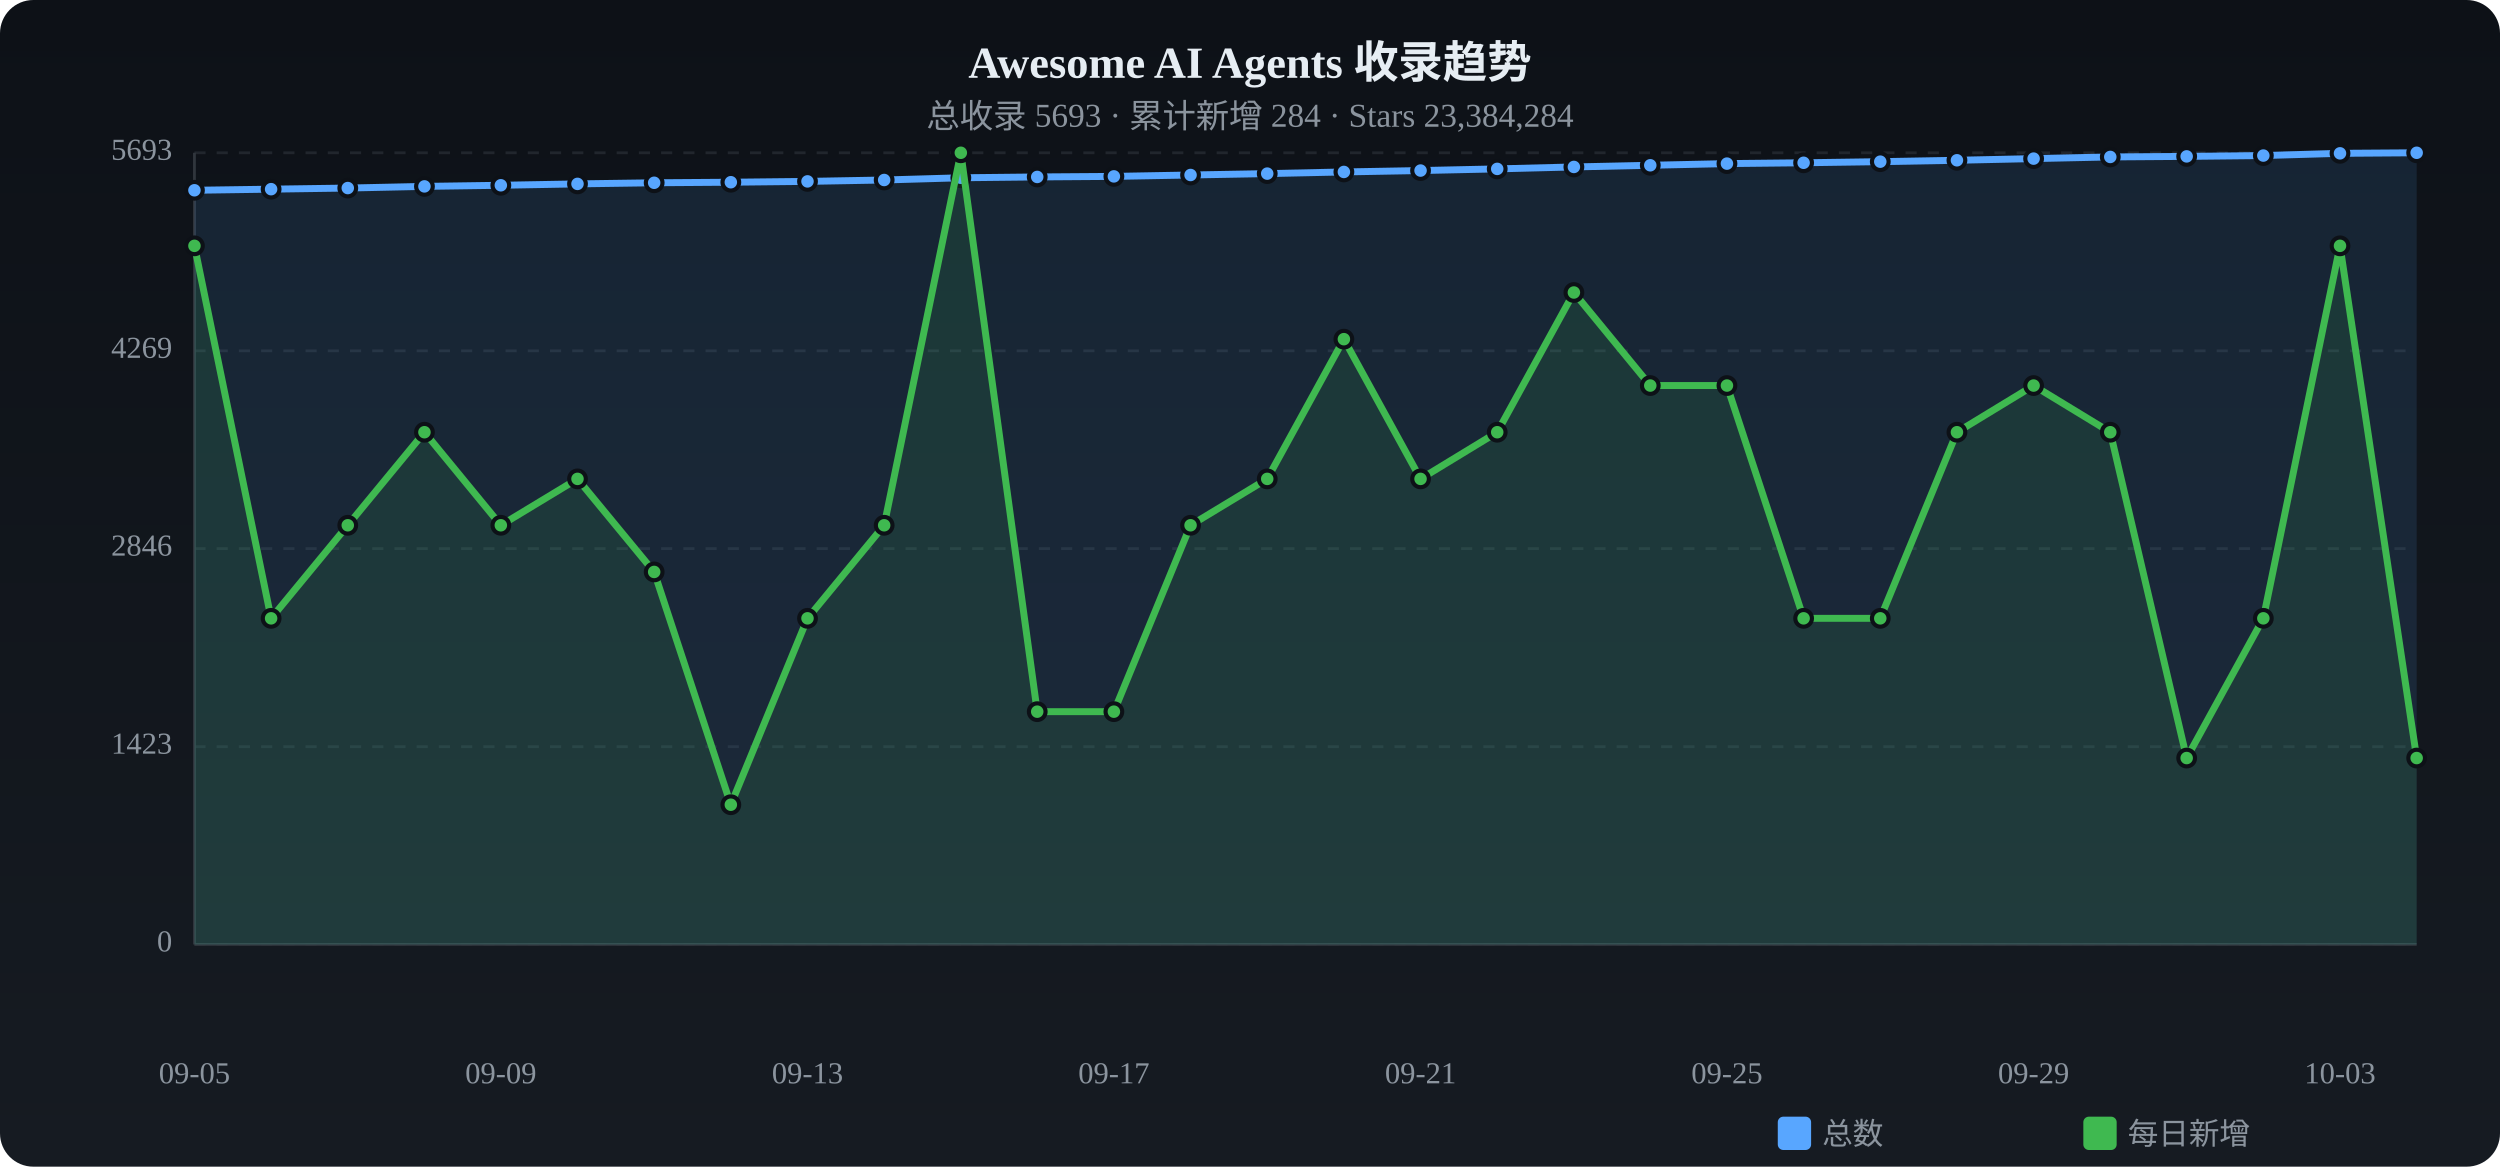
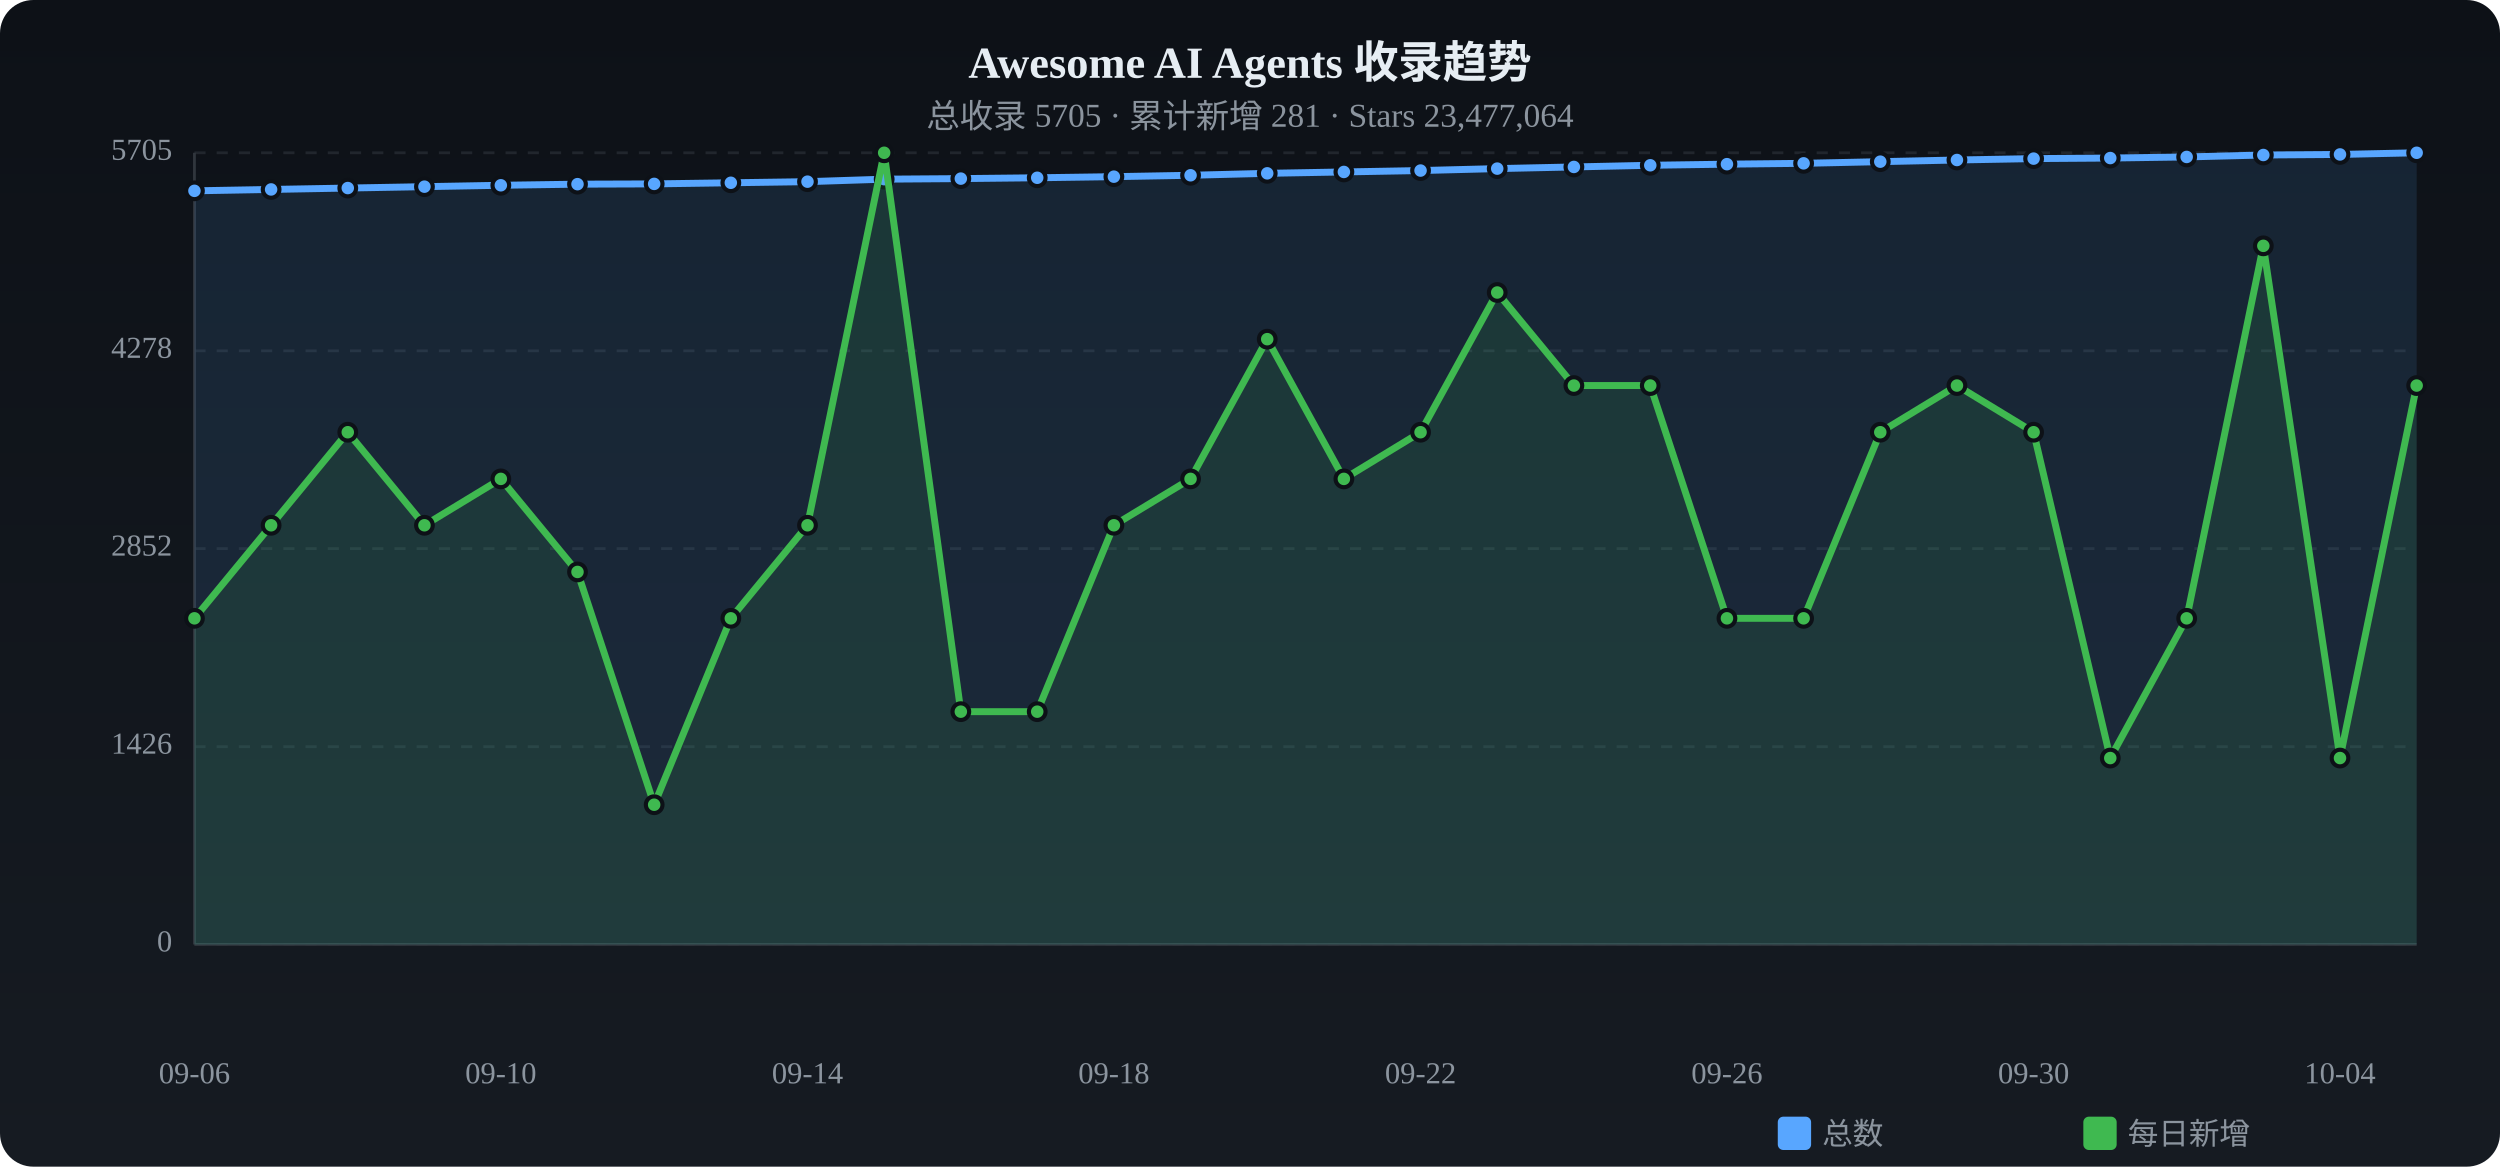
<svg xmlns="http://www.w3.org/2000/svg" viewBox="0 0 900 420" width="900" height="420">
  <defs>
    <linearGradient id="tbg" x1="0%" y1="0%" x2="0%" y2="100%">
      <stop offset="0%" stop-color="#0d1117" />
      <stop offset="100%" stop-color="#161b22" />
    </linearGradient>
  </defs>
  <rect width="900" height="420" rx="12" fill="url(#tbg)" />
  <text x="450.0" y="28" text-anchor="middle" fill="#e6edf3" font-size="16" font-weight="bold">Awesome AI Agents 收录趋势</text>
-   <text x="450.0" y="46" text-anchor="middle" fill="#8b949e" font-size="12">总收录 5693 · 累计新增 284 · Stars 23,384,284</text>
+   <text x="450.0" y="46" text-anchor="middle" fill="#8b949e" font-size="12">总收录 5705 · 累计新增 281 · Stars 23,477,064</text>
  <text x="62" y="340.0" text-anchor="end" fill="#8b949e" font-size="11" dominant-baseline="middle">0</text>
  <line x1="70" y1="340.0" x2="870" y2="340.0" stroke="#21262d" stroke-dasharray="4 4" />
-   <text x="62" y="268.8" text-anchor="end" fill="#8b949e" font-size="11" dominant-baseline="middle">1423</text>
+   <text x="62" y="268.8" text-anchor="end" fill="#8b949e" font-size="11" dominant-baseline="middle">1426</text>
  <line x1="70" y1="268.8" x2="870" y2="268.8" stroke="#21262d" stroke-dasharray="4 4" />
-   <text x="62" y="197.5" text-anchor="end" fill="#8b949e" font-size="11" dominant-baseline="middle">2846</text>
+   <text x="62" y="197.5" text-anchor="end" fill="#8b949e" font-size="11" dominant-baseline="middle">2852</text>
  <line x1="70" y1="197.5" x2="870" y2="197.5" stroke="#21262d" stroke-dasharray="4 4" />
-   <text x="62" y="126.3" text-anchor="end" fill="#8b949e" font-size="11" dominant-baseline="middle">4269</text>
+   <text x="62" y="126.3" text-anchor="end" fill="#8b949e" font-size="11" dominant-baseline="middle">4278</text>
  <line x1="70" y1="126.3" x2="870" y2="126.3" stroke="#21262d" stroke-dasharray="4 4" />
-   <text x="62" y="55.0" text-anchor="end" fill="#8b949e" font-size="11" dominant-baseline="middle">5693</text>
+   <text x="62" y="55.0" text-anchor="end" fill="#8b949e" font-size="11" dominant-baseline="middle">5705</text>
  <line x1="70" y1="55.0" x2="870" y2="55.0" stroke="#21262d" stroke-dasharray="4 4" />
  <line x1="70" y1="55" x2="70" y2="340" stroke="#30363d" />
  <line x1="70" y1="340" x2="870" y2="340" stroke="#30363d" />
-   <path d="M70.0,68.5 L97.6,68.1 L125.2,67.7 L152.8,67.1 L180.3,66.7 L207.9,66.2 L235.5,65.8 L263.1,65.6 L290.7,65.3 L318.3,64.8 L345.9,64.0 L373.4,63.7 L401.0,63.5 L428.6,63.0 L456.2,62.5 L483.8,61.9 L511.4,61.4 L539.0,60.8 L566.6,60.1 L594.1,59.5 L621.7,58.9 L649.3,58.6 L676.9,58.2 L704.5,57.7 L732.1,57.1 L759.7,56.5 L787.2,56.3 L814.8,56.0 L842.4,55.2 L870.0,55.0 L870.0,340 L70.0,340 Z" fill="#58a6ff" opacity="0.12" />
-   <polyline points="70.0,68.5 97.6,68.1 125.2,67.7 152.8,67.1 180.3,66.7 207.9,66.2 235.5,65.8 263.1,65.6 290.7,65.3 318.3,64.8 345.9,64.0 373.4,63.7 401.0,63.5 428.6,63.0 456.2,62.5 483.8,61.9 511.4,61.4 539.0,60.8 566.6,60.1 594.1,59.5 621.7,58.9 649.3,58.6 676.9,58.2 704.5,57.7 732.1,57.1 759.7,56.5 787.2,56.3 814.8,56.0 842.4,55.2 870.0,55.0" fill="none" stroke="#58a6ff" stroke-width="2.5" stroke-linecap="round" stroke-linejoin="round" />
-   <circle cx="70.0" cy="68.5" r="3" fill="#58a6ff" stroke="#0d1117" stroke-width="1.5" />
-   <circle cx="97.6" cy="68.1" r="3" fill="#58a6ff" stroke="#0d1117" stroke-width="1.5" />
+   <path d="M70.0,68.7 L97.6,68.2 L125.2,67.7 L152.8,67.2 L180.3,66.7 L207.9,66.3 L235.5,66.2 L263.1,65.8 L290.7,65.4 L318.3,64.5 L345.9,64.3 L373.4,64.0 L401.0,63.6 L428.6,63.1 L456.2,62.4 L483.8,61.9 L511.4,61.4 L539.0,60.7 L566.6,60.1 L594.1,59.5 L621.7,59.1 L649.3,58.8 L676.9,58.2 L704.5,57.6 L732.1,57.1 L759.7,56.9 L787.2,56.5 L814.8,55.8 L842.4,55.6 L870.0,55.0 L870.0,340 L70.0,340 Z" fill="#58a6ff" opacity="0.12" />
+   <polyline points="70.0,68.7 97.6,68.2 125.2,67.7 152.8,67.2 180.3,66.7 207.9,66.3 235.5,66.2 263.1,65.8 290.7,65.4 318.3,64.5 345.9,64.3 373.4,64.0 401.0,63.6 428.6,63.1 456.2,62.4 483.8,61.9 511.4,61.4 539.0,60.7 566.6,60.1 594.1,59.5 621.7,59.1 649.3,58.8 676.9,58.2 704.5,57.6 732.1,57.1 759.7,56.9 787.2,56.5 814.8,55.8 842.4,55.6 870.0,55.0" fill="none" stroke="#58a6ff" stroke-width="2.5" stroke-linecap="round" stroke-linejoin="round" />
+   <circle cx="70.0" cy="68.7" r="3" fill="#58a6ff" stroke="#0d1117" stroke-width="1.5" />
+   <circle cx="97.6" cy="68.2" r="3" fill="#58a6ff" stroke="#0d1117" stroke-width="1.5" />
  <circle cx="125.2" cy="67.7" r="3" fill="#58a6ff" stroke="#0d1117" stroke-width="1.5" />
-   <circle cx="152.8" cy="67.1" r="3" fill="#58a6ff" stroke="#0d1117" stroke-width="1.5" />
+   <circle cx="152.8" cy="67.2" r="3" fill="#58a6ff" stroke="#0d1117" stroke-width="1.5" />
  <circle cx="180.3" cy="66.7" r="3" fill="#58a6ff" stroke="#0d1117" stroke-width="1.5" />
-   <circle cx="207.9" cy="66.2" r="3" fill="#58a6ff" stroke="#0d1117" stroke-width="1.5" />
-   <circle cx="235.5" cy="65.8" r="3" fill="#58a6ff" stroke="#0d1117" stroke-width="1.5" />
-   <circle cx="263.1" cy="65.6" r="3" fill="#58a6ff" stroke="#0d1117" stroke-width="1.5" />
-   <circle cx="290.7" cy="65.3" r="3" fill="#58a6ff" stroke="#0d1117" stroke-width="1.5" />
-   <circle cx="318.3" cy="64.8" r="3" fill="#58a6ff" stroke="#0d1117" stroke-width="1.5" />
-   <circle cx="345.9" cy="64.0" r="3" fill="#58a6ff" stroke="#0d1117" stroke-width="1.5" />
-   <circle cx="373.4" cy="63.7" r="3" fill="#58a6ff" stroke="#0d1117" stroke-width="1.5" />
-   <circle cx="401.0" cy="63.5" r="3" fill="#58a6ff" stroke="#0d1117" stroke-width="1.5" />
-   <circle cx="428.6" cy="63.0" r="3" fill="#58a6ff" stroke="#0d1117" stroke-width="1.5" />
-   <circle cx="456.2" cy="62.5" r="3" fill="#58a6ff" stroke="#0d1117" stroke-width="1.5" />
+   <circle cx="207.9" cy="66.3" r="3" fill="#58a6ff" stroke="#0d1117" stroke-width="1.5" />
+   <circle cx="235.5" cy="66.2" r="3" fill="#58a6ff" stroke="#0d1117" stroke-width="1.5" />
+   <circle cx="263.1" cy="65.8" r="3" fill="#58a6ff" stroke="#0d1117" stroke-width="1.5" />
+   <circle cx="290.7" cy="65.4" r="3" fill="#58a6ff" stroke="#0d1117" stroke-width="1.5" />
+   <circle cx="318.3" cy="64.5" r="3" fill="#58a6ff" stroke="#0d1117" stroke-width="1.5" />
+   <circle cx="345.9" cy="64.3" r="3" fill="#58a6ff" stroke="#0d1117" stroke-width="1.5" />
+   <circle cx="373.4" cy="64.0" r="3" fill="#58a6ff" stroke="#0d1117" stroke-width="1.5" />
+   <circle cx="401.0" cy="63.6" r="3" fill="#58a6ff" stroke="#0d1117" stroke-width="1.5" />
+   <circle cx="428.6" cy="63.1" r="3" fill="#58a6ff" stroke="#0d1117" stroke-width="1.5" />
+   <circle cx="456.2" cy="62.4" r="3" fill="#58a6ff" stroke="#0d1117" stroke-width="1.5" />
  <circle cx="483.8" cy="61.9" r="3" fill="#58a6ff" stroke="#0d1117" stroke-width="1.5" />
  <circle cx="511.4" cy="61.4" r="3" fill="#58a6ff" stroke="#0d1117" stroke-width="1.5" />
-   <circle cx="539.0" cy="60.8" r="3" fill="#58a6ff" stroke="#0d1117" stroke-width="1.5" />
+   <circle cx="539.0" cy="60.7" r="3" fill="#58a6ff" stroke="#0d1117" stroke-width="1.5" />
  <circle cx="566.6" cy="60.1" r="3" fill="#58a6ff" stroke="#0d1117" stroke-width="1.5" />
  <circle cx="594.1" cy="59.5" r="3" fill="#58a6ff" stroke="#0d1117" stroke-width="1.5" />
-   <circle cx="621.7" cy="58.9" r="3" fill="#58a6ff" stroke="#0d1117" stroke-width="1.5" />
-   <circle cx="649.3" cy="58.6" r="3" fill="#58a6ff" stroke="#0d1117" stroke-width="1.5" />
+   <circle cx="621.7" cy="59.1" r="3" fill="#58a6ff" stroke="#0d1117" stroke-width="1.5" />
+   <circle cx="649.3" cy="58.8" r="3" fill="#58a6ff" stroke="#0d1117" stroke-width="1.5" />
  <circle cx="676.9" cy="58.2" r="3" fill="#58a6ff" stroke="#0d1117" stroke-width="1.5" />
-   <circle cx="704.5" cy="57.7" r="3" fill="#58a6ff" stroke="#0d1117" stroke-width="1.5" />
+   <circle cx="704.5" cy="57.6" r="3" fill="#58a6ff" stroke="#0d1117" stroke-width="1.5" />
  <circle cx="732.1" cy="57.1" r="3" fill="#58a6ff" stroke="#0d1117" stroke-width="1.5" />
-   <circle cx="759.7" cy="56.5" r="3" fill="#58a6ff" stroke="#0d1117" stroke-width="1.5" />
-   <circle cx="787.2" cy="56.3" r="3" fill="#58a6ff" stroke="#0d1117" stroke-width="1.5" />
-   <circle cx="814.8" cy="56.0" r="3" fill="#58a6ff" stroke="#0d1117" stroke-width="1.5" />
-   <circle cx="842.4" cy="55.2" r="3" fill="#58a6ff" stroke="#0d1117" stroke-width="1.5" />
+   <circle cx="759.7" cy="56.9" r="3" fill="#58a6ff" stroke="#0d1117" stroke-width="1.5" />
+   <circle cx="787.2" cy="56.5" r="3" fill="#58a6ff" stroke="#0d1117" stroke-width="1.5" />
+   <circle cx="814.8" cy="55.8" r="3" fill="#58a6ff" stroke="#0d1117" stroke-width="1.5" />
+   <circle cx="842.4" cy="55.6" r="3" fill="#58a6ff" stroke="#0d1117" stroke-width="1.5" />
  <circle cx="870.0" cy="55.0" r="3" fill="#58a6ff" stroke="#0d1117" stroke-width="1.5" />
-   <path d="M70.0,88.5 L97.6,222.6 L125.2,189.1 L152.8,155.6 L180.3,189.1 L207.9,172.4 L235.5,205.9 L263.1,289.7 L290.7,222.6 L318.3,189.1 L345.9,55.0 L373.4,256.2 L401.0,256.2 L428.6,189.1 L456.2,172.4 L483.8,122.1 L511.4,172.4 L539.0,155.6 L566.6,105.3 L594.1,138.8 L621.7,138.8 L649.3,222.6 L676.9,222.6 L704.5,155.6 L732.1,138.8 L759.7,155.6 L787.2,272.9 L814.8,222.6 L842.4,88.5 L870.0,272.9 L870.0,340 L70.0,340 Z" fill="#3fb950" opacity="0.12" />
-   <polyline points="70.0,88.5 97.6,222.6 125.2,189.1 152.8,155.6 180.3,189.1 207.9,172.4 235.5,205.9 263.1,289.7 290.7,222.6 318.3,189.1 345.9,55.0 373.4,256.2 401.0,256.2 428.6,189.1 456.2,172.4 483.8,122.1 511.4,172.4 539.0,155.6 566.6,105.3 594.1,138.8 621.7,138.8 649.3,222.6 676.9,222.6 704.5,155.6 732.1,138.8 759.7,155.6 787.2,272.9 814.8,222.6 842.4,88.5 870.0,272.9" fill="none" stroke="#3fb950" stroke-width="2.5" stroke-linecap="round" stroke-linejoin="round" />
-   <circle cx="70.0" cy="88.5" r="3" fill="#3fb950" stroke="#0d1117" stroke-width="1.5" />
-   <circle cx="97.6" cy="222.6" r="3" fill="#3fb950" stroke="#0d1117" stroke-width="1.5" />
-   <circle cx="125.2" cy="189.1" r="3" fill="#3fb950" stroke="#0d1117" stroke-width="1.5" />
-   <circle cx="152.8" cy="155.6" r="3" fill="#3fb950" stroke="#0d1117" stroke-width="1.5" />
-   <circle cx="180.3" cy="189.1" r="3" fill="#3fb950" stroke="#0d1117" stroke-width="1.5" />
-   <circle cx="207.9" cy="172.4" r="3" fill="#3fb950" stroke="#0d1117" stroke-width="1.5" />
-   <circle cx="235.5" cy="205.9" r="3" fill="#3fb950" stroke="#0d1117" stroke-width="1.5" />
-   <circle cx="263.1" cy="289.7" r="3" fill="#3fb950" stroke="#0d1117" stroke-width="1.5" />
-   <circle cx="290.7" cy="222.6" r="3" fill="#3fb950" stroke="#0d1117" stroke-width="1.5" />
-   <circle cx="318.3" cy="189.1" r="3" fill="#3fb950" stroke="#0d1117" stroke-width="1.5" />
-   <circle cx="345.9" cy="55.0" r="3" fill="#3fb950" stroke="#0d1117" stroke-width="1.5" />
+   <path d="M70.0,222.6 L97.6,189.1 L125.2,155.6 L152.8,189.1 L180.3,172.4 L207.9,205.9 L235.5,289.7 L263.1,222.6 L290.7,189.1 L318.3,55.0 L345.9,256.2 L373.4,256.2 L401.0,189.1 L428.6,172.4 L456.2,122.1 L483.8,172.4 L511.4,155.6 L539.0,105.3 L566.6,138.8 L594.1,138.8 L621.7,222.6 L649.3,222.6 L676.9,155.6 L704.5,138.8 L732.1,155.6 L759.7,272.9 L787.2,222.6 L814.8,88.5 L842.4,272.9 L870.0,138.8 L870.0,340 L70.0,340 Z" fill="#3fb950" opacity="0.12" />
+   <polyline points="70.0,222.6 97.6,189.1 125.2,155.6 152.8,189.1 180.3,172.4 207.9,205.9 235.5,289.7 263.1,222.6 290.7,189.1 318.3,55.0 345.9,256.2 373.4,256.2 401.0,189.1 428.6,172.4 456.2,122.1 483.8,172.4 511.4,155.6 539.0,105.3 566.6,138.8 594.1,138.8 621.7,222.6 649.3,222.6 676.9,155.6 704.5,138.8 732.1,155.6 759.7,272.9 787.2,222.6 814.8,88.5 842.4,272.9 870.0,138.8" fill="none" stroke="#3fb950" stroke-width="2.5" stroke-linecap="round" stroke-linejoin="round" />
+   <circle cx="70.0" cy="222.6" r="3" fill="#3fb950" stroke="#0d1117" stroke-width="1.5" />
+   <circle cx="97.6" cy="189.1" r="3" fill="#3fb950" stroke="#0d1117" stroke-width="1.5" />
+   <circle cx="125.2" cy="155.6" r="3" fill="#3fb950" stroke="#0d1117" stroke-width="1.5" />
+   <circle cx="152.8" cy="189.1" r="3" fill="#3fb950" stroke="#0d1117" stroke-width="1.5" />
+   <circle cx="180.3" cy="172.4" r="3" fill="#3fb950" stroke="#0d1117" stroke-width="1.5" />
+   <circle cx="207.9" cy="205.9" r="3" fill="#3fb950" stroke="#0d1117" stroke-width="1.5" />
+   <circle cx="235.5" cy="289.7" r="3" fill="#3fb950" stroke="#0d1117" stroke-width="1.5" />
+   <circle cx="263.1" cy="222.6" r="3" fill="#3fb950" stroke="#0d1117" stroke-width="1.5" />
+   <circle cx="290.7" cy="189.1" r="3" fill="#3fb950" stroke="#0d1117" stroke-width="1.5" />
+   <circle cx="318.3" cy="55.0" r="3" fill="#3fb950" stroke="#0d1117" stroke-width="1.5" />
+   <circle cx="345.9" cy="256.2" r="3" fill="#3fb950" stroke="#0d1117" stroke-width="1.5" />
  <circle cx="373.4" cy="256.2" r="3" fill="#3fb950" stroke="#0d1117" stroke-width="1.5" />
-   <circle cx="401.0" cy="256.2" r="3" fill="#3fb950" stroke="#0d1117" stroke-width="1.5" />
-   <circle cx="428.6" cy="189.1" r="3" fill="#3fb950" stroke="#0d1117" stroke-width="1.5" />
-   <circle cx="456.2" cy="172.4" r="3" fill="#3fb950" stroke="#0d1117" stroke-width="1.5" />
-   <circle cx="483.8" cy="122.1" r="3" fill="#3fb950" stroke="#0d1117" stroke-width="1.5" />
-   <circle cx="511.4" cy="172.4" r="3" fill="#3fb950" stroke="#0d1117" stroke-width="1.5" />
-   <circle cx="539.0" cy="155.6" r="3" fill="#3fb950" stroke="#0d1117" stroke-width="1.5" />
-   <circle cx="566.6" cy="105.3" r="3" fill="#3fb950" stroke="#0d1117" stroke-width="1.5" />
+   <circle cx="401.0" cy="189.1" r="3" fill="#3fb950" stroke="#0d1117" stroke-width="1.5" />
+   <circle cx="428.6" cy="172.4" r="3" fill="#3fb950" stroke="#0d1117" stroke-width="1.5" />
+   <circle cx="456.2" cy="122.1" r="3" fill="#3fb950" stroke="#0d1117" stroke-width="1.5" />
+   <circle cx="483.8" cy="172.4" r="3" fill="#3fb950" stroke="#0d1117" stroke-width="1.5" />
+   <circle cx="511.4" cy="155.6" r="3" fill="#3fb950" stroke="#0d1117" stroke-width="1.5" />
+   <circle cx="539.0" cy="105.3" r="3" fill="#3fb950" stroke="#0d1117" stroke-width="1.5" />
+   <circle cx="566.6" cy="138.8" r="3" fill="#3fb950" stroke="#0d1117" stroke-width="1.5" />
  <circle cx="594.1" cy="138.8" r="3" fill="#3fb950" stroke="#0d1117" stroke-width="1.5" />
-   <circle cx="621.7" cy="138.8" r="3" fill="#3fb950" stroke="#0d1117" stroke-width="1.5" />
+   <circle cx="621.7" cy="222.6" r="3" fill="#3fb950" stroke="#0d1117" stroke-width="1.5" />
  <circle cx="649.3" cy="222.6" r="3" fill="#3fb950" stroke="#0d1117" stroke-width="1.5" />
-   <circle cx="676.9" cy="222.6" r="3" fill="#3fb950" stroke="#0d1117" stroke-width="1.5" />
-   <circle cx="704.5" cy="155.6" r="3" fill="#3fb950" stroke="#0d1117" stroke-width="1.5" />
-   <circle cx="732.1" cy="138.8" r="3" fill="#3fb950" stroke="#0d1117" stroke-width="1.5" />
-   <circle cx="759.7" cy="155.6" r="3" fill="#3fb950" stroke="#0d1117" stroke-width="1.5" />
-   <circle cx="787.2" cy="272.9" r="3" fill="#3fb950" stroke="#0d1117" stroke-width="1.5" />
-   <circle cx="814.8" cy="222.6" r="3" fill="#3fb950" stroke="#0d1117" stroke-width="1.5" />
-   <circle cx="842.4" cy="88.5" r="3" fill="#3fb950" stroke="#0d1117" stroke-width="1.5" />
-   <circle cx="870.0" cy="272.9" r="3" fill="#3fb950" stroke="#0d1117" stroke-width="1.5" />
-   <text x="70.0" y="390" text-anchor="middle" fill="#8b949e" font-size="11">09-05</text>
-   <text x="180.3" y="390" text-anchor="middle" fill="#8b949e" font-size="11">09-09</text>
-   <text x="290.7" y="390" text-anchor="middle" fill="#8b949e" font-size="11">09-13</text>
-   <text x="401.0" y="390" text-anchor="middle" fill="#8b949e" font-size="11">09-17</text>
-   <text x="511.4" y="390" text-anchor="middle" fill="#8b949e" font-size="11">09-21</text>
-   <text x="621.7" y="390" text-anchor="middle" fill="#8b949e" font-size="11">09-25</text>
-   <text x="732.1" y="390" text-anchor="middle" fill="#8b949e" font-size="11">09-29</text>
-   <text x="842.4" y="390" text-anchor="middle" fill="#8b949e" font-size="11">10-03</text>
+   <circle cx="676.9" cy="155.6" r="3" fill="#3fb950" stroke="#0d1117" stroke-width="1.5" />
+   <circle cx="704.5" cy="138.8" r="3" fill="#3fb950" stroke="#0d1117" stroke-width="1.5" />
+   <circle cx="732.1" cy="155.6" r="3" fill="#3fb950" stroke="#0d1117" stroke-width="1.5" />
+   <circle cx="759.7" cy="272.9" r="3" fill="#3fb950" stroke="#0d1117" stroke-width="1.5" />
+   <circle cx="787.2" cy="222.6" r="3" fill="#3fb950" stroke="#0d1117" stroke-width="1.5" />
+   <circle cx="814.8" cy="88.5" r="3" fill="#3fb950" stroke="#0d1117" stroke-width="1.5" />
+   <circle cx="842.4" cy="272.9" r="3" fill="#3fb950" stroke="#0d1117" stroke-width="1.5" />
+   <circle cx="870.0" cy="138.8" r="3" fill="#3fb950" stroke="#0d1117" stroke-width="1.5" />
+   <text x="70.0" y="390" text-anchor="middle" fill="#8b949e" font-size="11">09-06</text>
+   <text x="180.3" y="390" text-anchor="middle" fill="#8b949e" font-size="11">09-10</text>
+   <text x="290.7" y="390" text-anchor="middle" fill="#8b949e" font-size="11">09-14</text>
+   <text x="401.0" y="390" text-anchor="middle" fill="#8b949e" font-size="11">09-18</text>
+   <text x="511.4" y="390" text-anchor="middle" fill="#8b949e" font-size="11">09-22</text>
+   <text x="621.7" y="390" text-anchor="middle" fill="#8b949e" font-size="11">09-26</text>
+   <text x="732.1" y="390" text-anchor="middle" fill="#8b949e" font-size="11">09-30</text>
+   <text x="842.4" y="390" text-anchor="middle" fill="#8b949e" font-size="11">10-04</text>
  <rect x="640" y="402" width="12" height="12" rx="2" fill="#58a6ff" />
  <text x="656" y="412" fill="#8b949e" font-size="11">总数</text>
  <rect x="750" y="402" width="12" height="12" rx="2" fill="#3fb950" />
  <text x="766" y="412" fill="#8b949e" font-size="11">每日新增</text>
</svg>
